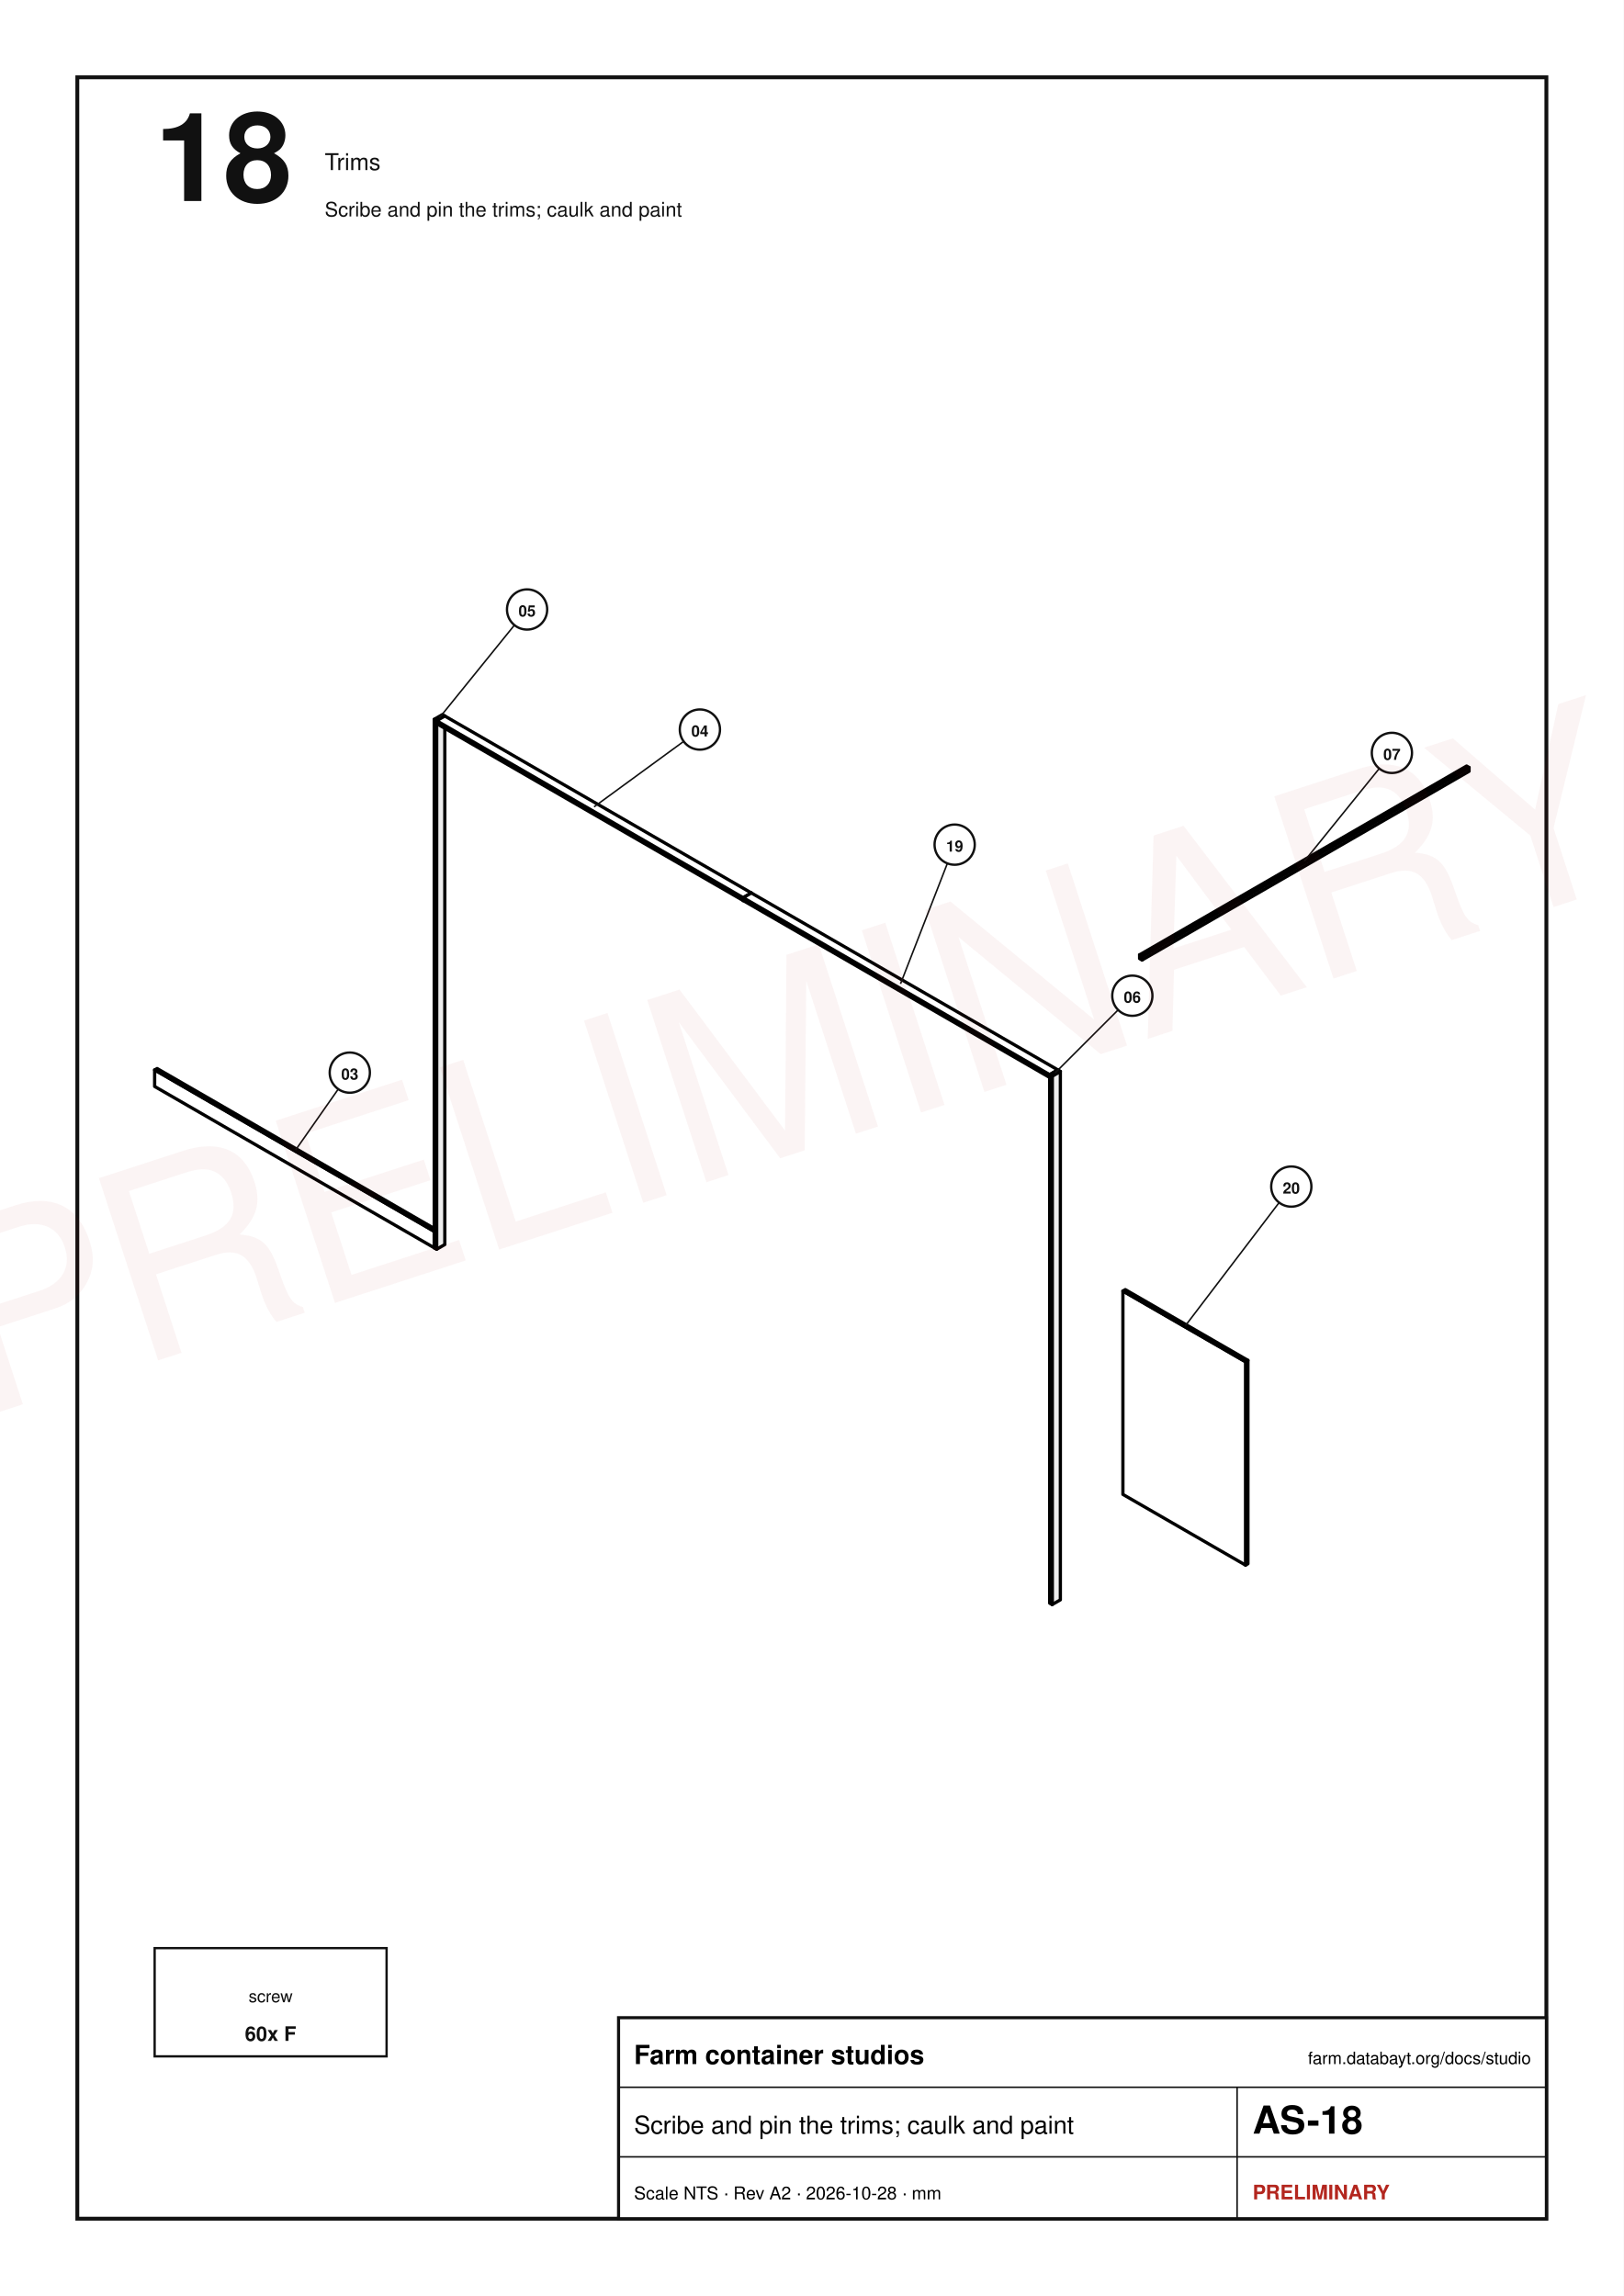
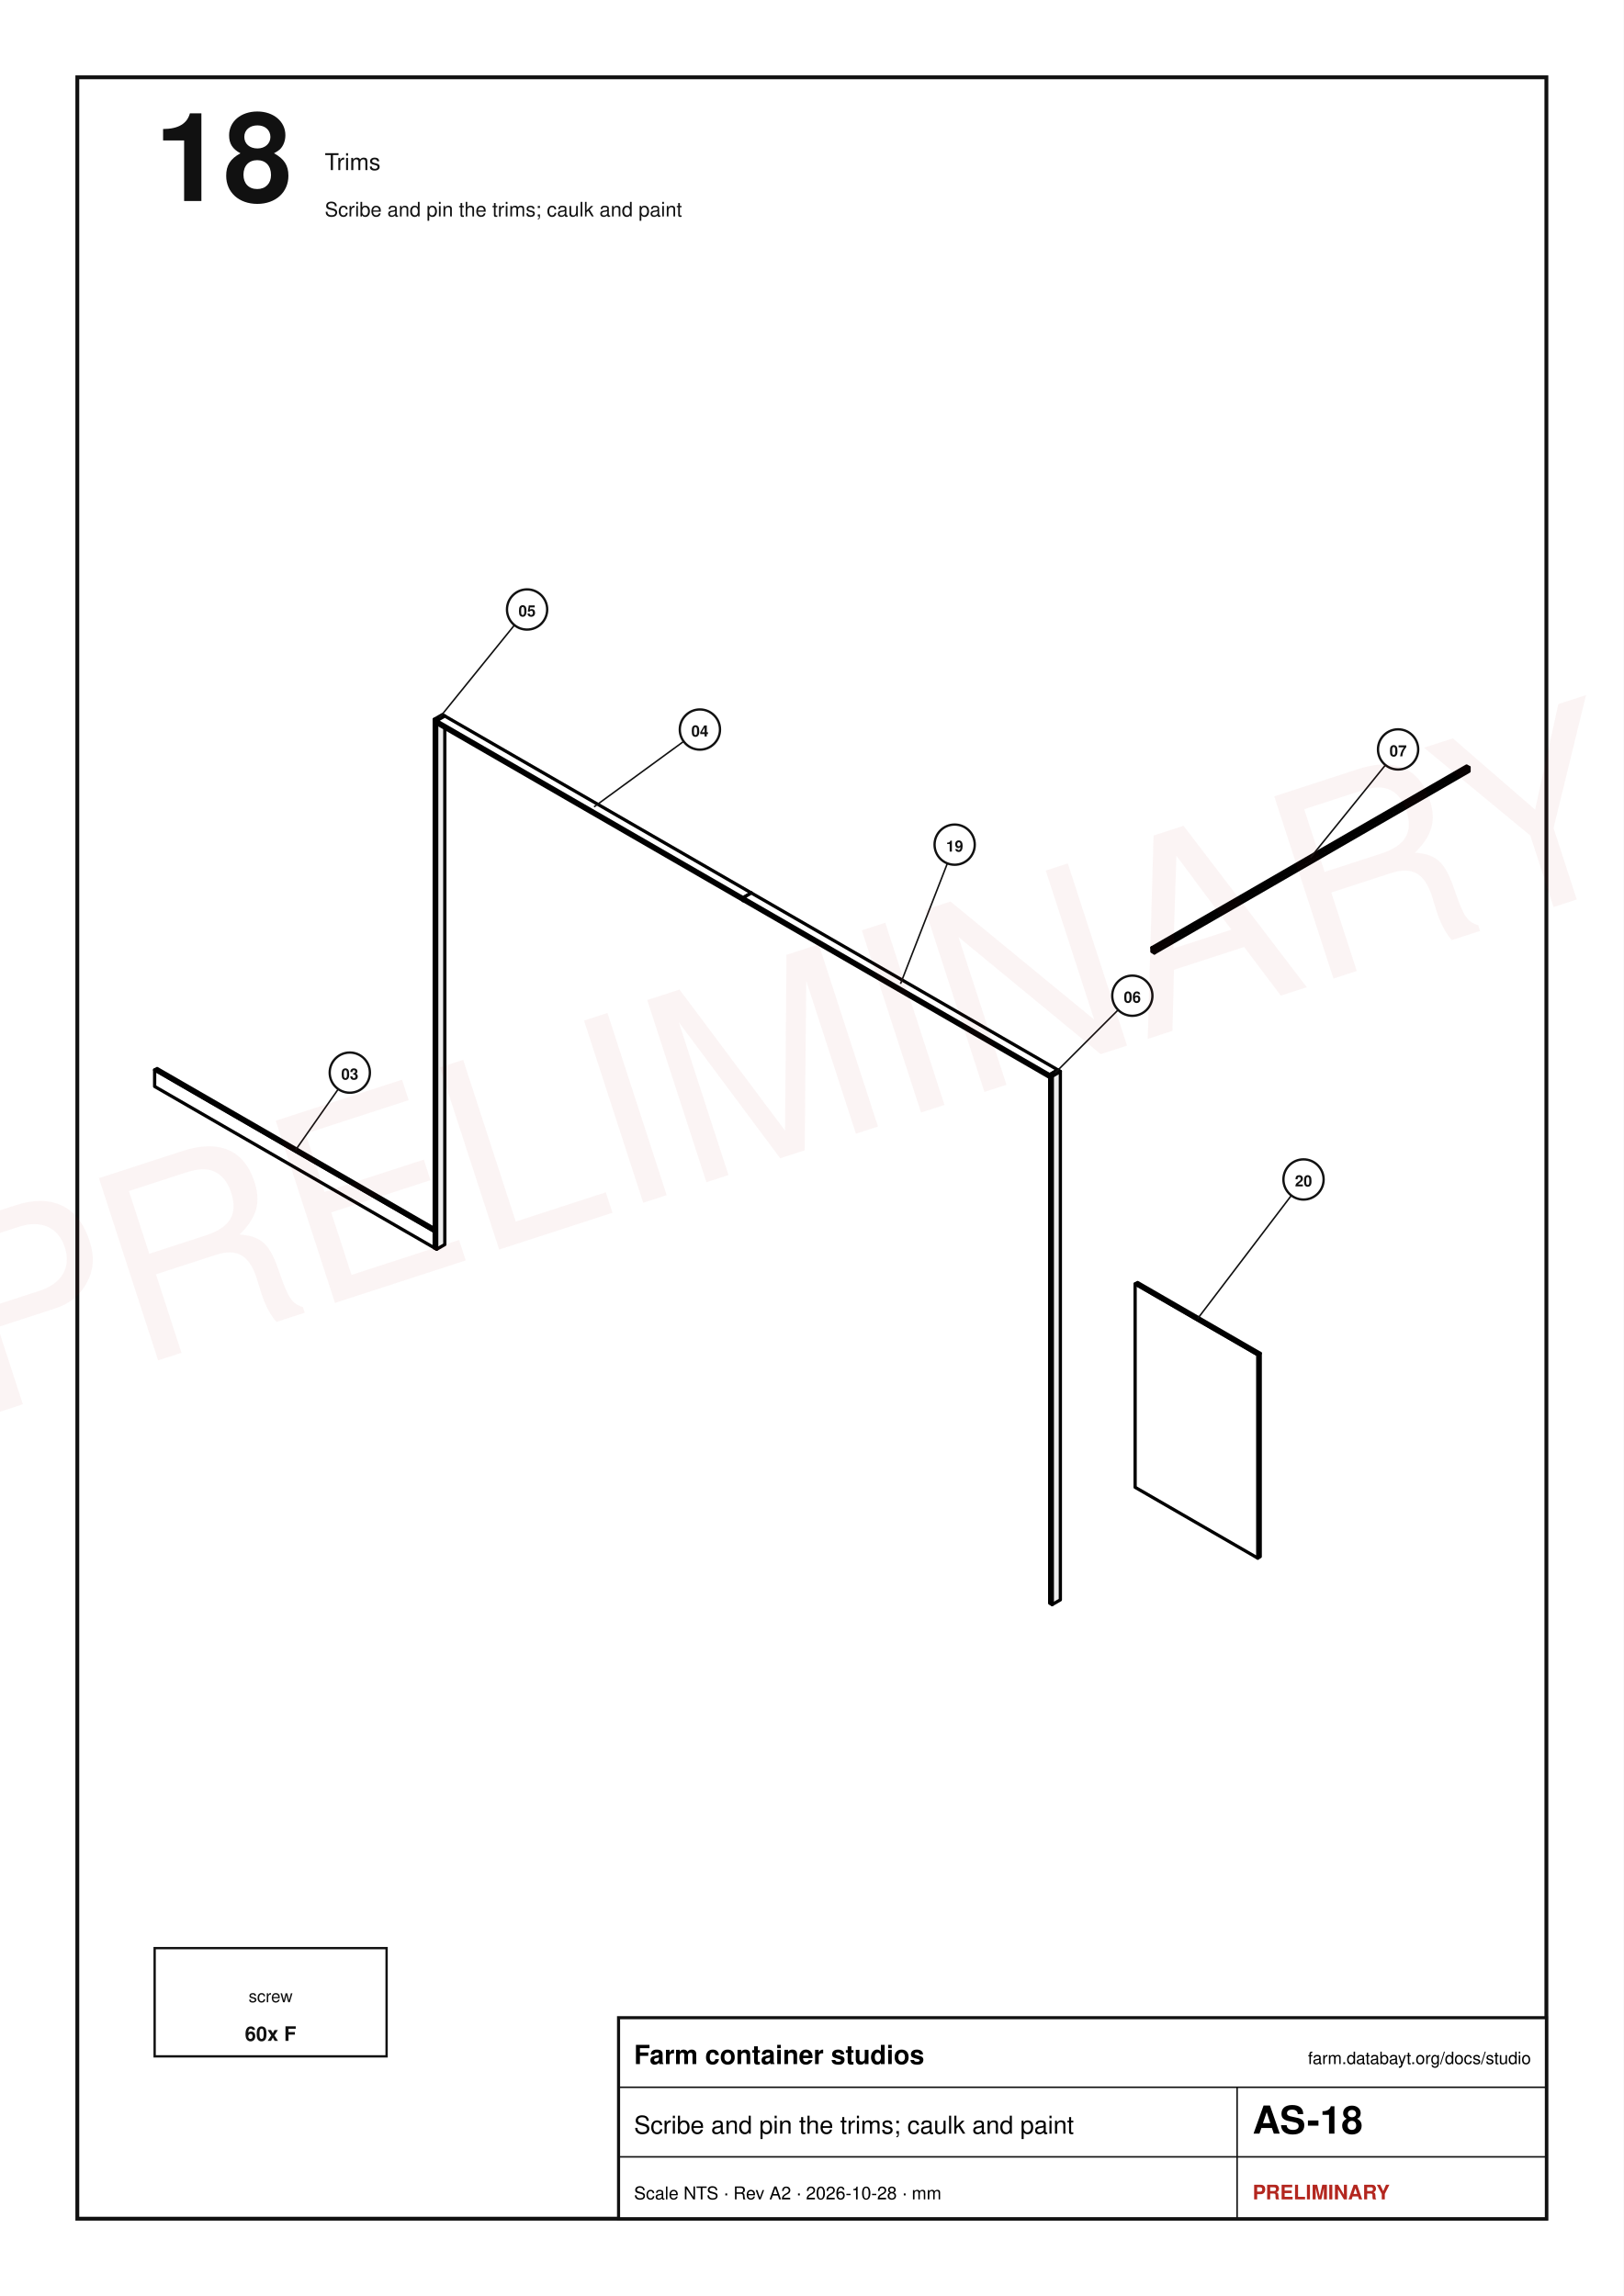
<svg xmlns="http://www.w3.org/2000/svg" width="210mm" height="297mm" viewBox="0 0 210 297" font-family="Helvetica, Arial, sans-serif">
  <rect x="0" y="0" width="210" height="297" fill="#fff" />
  <rect x="10" y="10" width="190" height="277" fill="none" stroke="#111" stroke-width="0.5" />
  <text x="20" y="26" font-size="16" text-anchor="start" font-weight="bold" fill="#111">18</text>
  <text x="42" y="22" font-size="3" text-anchor="start" font-weight="normal" fill="#111">Trims</text>
  <text x="42" y="28" font-size="2.6" text-anchor="start" font-weight="normal" fill="#111">Scribe and pin the trims; caulk and paint</text>
  <polygon points="56.47,161.23 56.16,161.41 56.16,159.28 56.47,159.09" fill="#ededed" stroke="#000" stroke-width="0.42" stroke-linejoin="round" />
  <polygon points="20,140.54 56.16,161.41 56.16,159.28 20,138.4" fill="#ffffff" stroke="#000" stroke-width="0.42" stroke-linejoin="round" />
  <polygon points="20.32,138.22 56.47,159.09 56.16,159.28 20,138.4" fill="#ffffff" stroke="#000" stroke-width="0.42" stroke-linejoin="round" />
  <polygon points="57.53,160.99 56.47,161.6 56.47,93.23 57.53,92.62" fill="#ededed" stroke="#000" stroke-width="0.42" stroke-linejoin="round" />
  <polygon points="56.16,161.41 56.47,161.6 56.47,93.23 56.16,93.05" fill="#ffffff" stroke="#000" stroke-width="0.42" stroke-linejoin="round" />
  <polygon points="57.21,92.44 57.53,92.62 56.47,93.23 56.16,93.05" fill="#ffffff" stroke="#000" stroke-width="0.42" stroke-linejoin="round" />
-   <polygon points="161.4,202.28 161.09,202.46 161.09,176.15 161.4,175.97" fill="#ededed" stroke="#000" stroke-width="0.42" stroke-linejoin="round" />
-   <polygon points="145.23,193.31 161.09,202.46 161.09,176.15 145.23,167" fill="#ffffff" stroke="#000" stroke-width="0.42" stroke-linejoin="round" />
-   <polygon points="145.54,166.82 161.4,175.97 161.09,176.15 145.23,167" fill="#ffffff" stroke="#000" stroke-width="0.42" stroke-linejoin="round" />
+   <polygon points="162.99,201.36 162.67,201.55 162.67,175.24 162.99,175.06" fill="#ededed" stroke="#000" stroke-width="0.42" stroke-linejoin="round" />
+   <polygon points="146.81,192.39 162.67,201.55 162.67,175.24 146.81,166.08" fill="#ffffff" stroke="#000" stroke-width="0.42" stroke-linejoin="round" />
+   <polygon points="147.13,165.9 162.99,175.06 162.67,175.24 146.81,166.08" fill="#ffffff" stroke="#000" stroke-width="0.42" stroke-linejoin="round" />
  <polygon points="97.18,115.88 96.12,116.49 96.12,116.12 97.18,115.51" fill="#ededed" stroke="#000" stroke-width="0.42" stroke-linejoin="round" />
  <polygon points="56.47,93.6 96.12,116.49 96.12,116.12 56.47,93.23" fill="#ffffff" stroke="#000" stroke-width="0.42" stroke-linejoin="round" />
  <polygon points="57.53,92.62 97.18,115.51 96.12,116.12 56.47,93.23" fill="#ffffff" stroke="#000" stroke-width="0.42" stroke-linejoin="round" />
-   <polygon points="190,99.77 147.71,124.18 147.71,123.69 190,99.28" fill="#ededed" stroke="#000" stroke-width="0.42" stroke-linejoin="round" />
-   <polygon points="147.39,124 147.71,124.18 147.71,123.69 147.39,123.51" fill="#ffffff" stroke="#000" stroke-width="0.42" stroke-linejoin="round" />
-   <polygon points="189.68,99.09 190,99.28 147.71,123.69 147.39,123.51" fill="#ffffff" stroke="#000" stroke-width="0.42" stroke-linejoin="round" />
+   <polygon points="190,99.77 149.3,123.27 149.3,122.78 190,99.28" fill="#ededed" stroke="#000" stroke-width="0.42" stroke-linejoin="round" />
+   <polygon points="148.98,123.08 149.3,123.27 149.3,122.78 148.98,122.59" fill="#ffffff" stroke="#000" stroke-width="0.42" stroke-linejoin="round" />
+   <polygon points="189.68,99.09 190,99.28 149.3,122.78 148.98,122.59" fill="#ffffff" stroke="#000" stroke-width="0.42" stroke-linejoin="round" />
  <polygon points="136.82,138.77 135.76,139.38 135.76,139.01 136.82,138.4" fill="#ededed" stroke="#000" stroke-width="0.42" stroke-linejoin="round" />
  <polygon points="96.12,116.49 135.76,139.38 135.76,139.01 96.12,116.12" fill="#ffffff" stroke="#000" stroke-width="0.42" stroke-linejoin="round" />
  <polygon points="97.18,115.51 136.82,138.4 135.76,139.01 96.12,116.12" fill="#ffffff" stroke="#000" stroke-width="0.42" stroke-linejoin="round" />
  <polygon points="137.14,206.95 136.08,207.56 136.08,139.2 137.14,138.59" fill="#ededed" stroke="#000" stroke-width="0.42" stroke-linejoin="round" />
  <polygon points="135.76,207.38 136.08,207.56 136.08,139.2 135.76,139.01" fill="#ffffff" stroke="#000" stroke-width="0.42" stroke-linejoin="round" />
  <polygon points="136.82,138.4 137.14,138.59 136.08,139.2 135.76,139.01" fill="#ffffff" stroke="#000" stroke-width="0.42" stroke-linejoin="round" />
  <line x1="38.24" y1="148.75" x2="45.24" y2="138.75" stroke="#111" stroke-width="0.2" />
  <circle cx="45.24" cy="138.75" r="2.6" fill="#fff" stroke="#111" stroke-width="0.3" />
  <text x="45.24" y="139.65" font-size="2" text-anchor="middle" font-weight="bold" fill="#111">03</text>
  <line x1="56.84" y1="92.84" x2="68.17" y2="78.84" stroke="#111" stroke-width="0.2" />
  <circle cx="68.17" cy="78.84" r="2.6" fill="#fff" stroke="#111" stroke-width="0.3" />
  <text x="68.17" y="79.74" font-size="2" text-anchor="middle" font-weight="bold" fill="#111">05</text>
-   <line x1="153.31" y1="171.49" x2="167.01" y2="153.49" stroke="#111" stroke-width="0.2" />
-   <circle cx="167.01" cy="153.49" r="2.6" fill="#fff" stroke="#111" stroke-width="0.3" />
-   <text x="167.01" y="154.39" font-size="2" text-anchor="middle" font-weight="bold" fill="#111">20</text>
+   <line x1="154.9" y1="170.57" x2="168.59" y2="152.57" stroke="#111" stroke-width="0.2" />
+   <circle cx="168.59" cy="152.57" r="2.6" fill="#fff" stroke="#111" stroke-width="0.3" />
+   <text x="168.59" y="153.47" font-size="2" text-anchor="middle" font-weight="bold" fill="#111">20</text>
  <line x1="76.83" y1="104.37" x2="90.52" y2="94.37" stroke="#111" stroke-width="0.2" />
  <circle cx="90.52" cy="94.37" r="2.6" fill="#fff" stroke="#111" stroke-width="0.3" />
  <text x="90.52" y="95.27" font-size="2" text-anchor="middle" font-weight="bold" fill="#111">04</text>
-   <line x1="168.7" y1="111.39" x2="180.02" y2="97.39" stroke="#111" stroke-width="0.2" />
-   <circle cx="180.02" cy="97.39" r="2.6" fill="#fff" stroke="#111" stroke-width="0.3" />
-   <text x="180.02" y="98.29" font-size="2" text-anchor="middle" font-weight="bold" fill="#111">07</text>
+   <line x1="169.49" y1="110.94" x2="180.82" y2="96.94" stroke="#111" stroke-width="0.2" />
+   <circle cx="180.82" cy="96.94" r="2.6" fill="#fff" stroke="#111" stroke-width="0.3" />
+   <text x="180.82" y="97.84" font-size="2" text-anchor="middle" font-weight="bold" fill="#111">07</text>
  <line x1="116.47" y1="127.26" x2="123.47" y2="109.26" stroke="#111" stroke-width="0.2" />
  <circle cx="123.47" cy="109.26" r="2.6" fill="#fff" stroke="#111" stroke-width="0.3" />
  <text x="123.47" y="110.16" font-size="2" text-anchor="middle" font-weight="bold" fill="#111">19</text>
  <line x1="136.45" y1="138.8" x2="146.45" y2="128.8" stroke="#111" stroke-width="0.2" />
  <circle cx="146.45" cy="128.8" r="2.6" fill="#fff" stroke="#111" stroke-width="0.3" />
  <text x="146.45" y="129.7" font-size="2" text-anchor="middle" font-weight="bold" fill="#111">06</text>
  <rect x="20" y="252" width="30" height="14" fill="#fff" stroke="#111" stroke-width="0.3" />
  <text x="35" y="259" font-size="2.2" text-anchor="middle" font-weight="normal" fill="#111">screw</text>
  <text x="35" y="264" font-size="2.6" text-anchor="middle" font-weight="bold" fill="#111">60x  F</text>
  <rect x="80" y="261" width="120" height="26" fill="#fff" stroke="#111" stroke-width="0.4" />
  <line x1="80" y1="270" x2="200" y2="270" stroke="#111" stroke-width="0.2" />
  <line x1="80" y1="279" x2="200" y2="279" stroke="#111" stroke-width="0.2" />
  <line x1="160" y1="270" x2="160" y2="287" stroke="#111" stroke-width="0.2" />
  <text x="82" y="267" font-size="3.4" font-weight="bold">Farm container studios</text>
  <text x="198" y="267" font-size="2.2" text-anchor="end">farm.databayt.org/docs/studio</text>
  <text x="82" y="276" font-size="3.2">Scribe and pin the trims; caulk and paint</text>
  <text x="162" y="276" font-size="5" font-weight="bold">AS-18</text>
  <text x="82" y="284.5" font-size="2.3">Scale NTS · Rev A2 · 2026-10-28 · mm</text>
  <text x="162" y="284.5" font-size="2.6" font-weight="bold" fill="#b3261e">PRELIMINARY</text>
  <text x="105.0" y="148.5" font-size="34" fill="#b3261e" fill-opacity="0.05" text-anchor="middle" transform="rotate(-18 105.0 148.5)">PRELIMINARY</text>
</svg>
